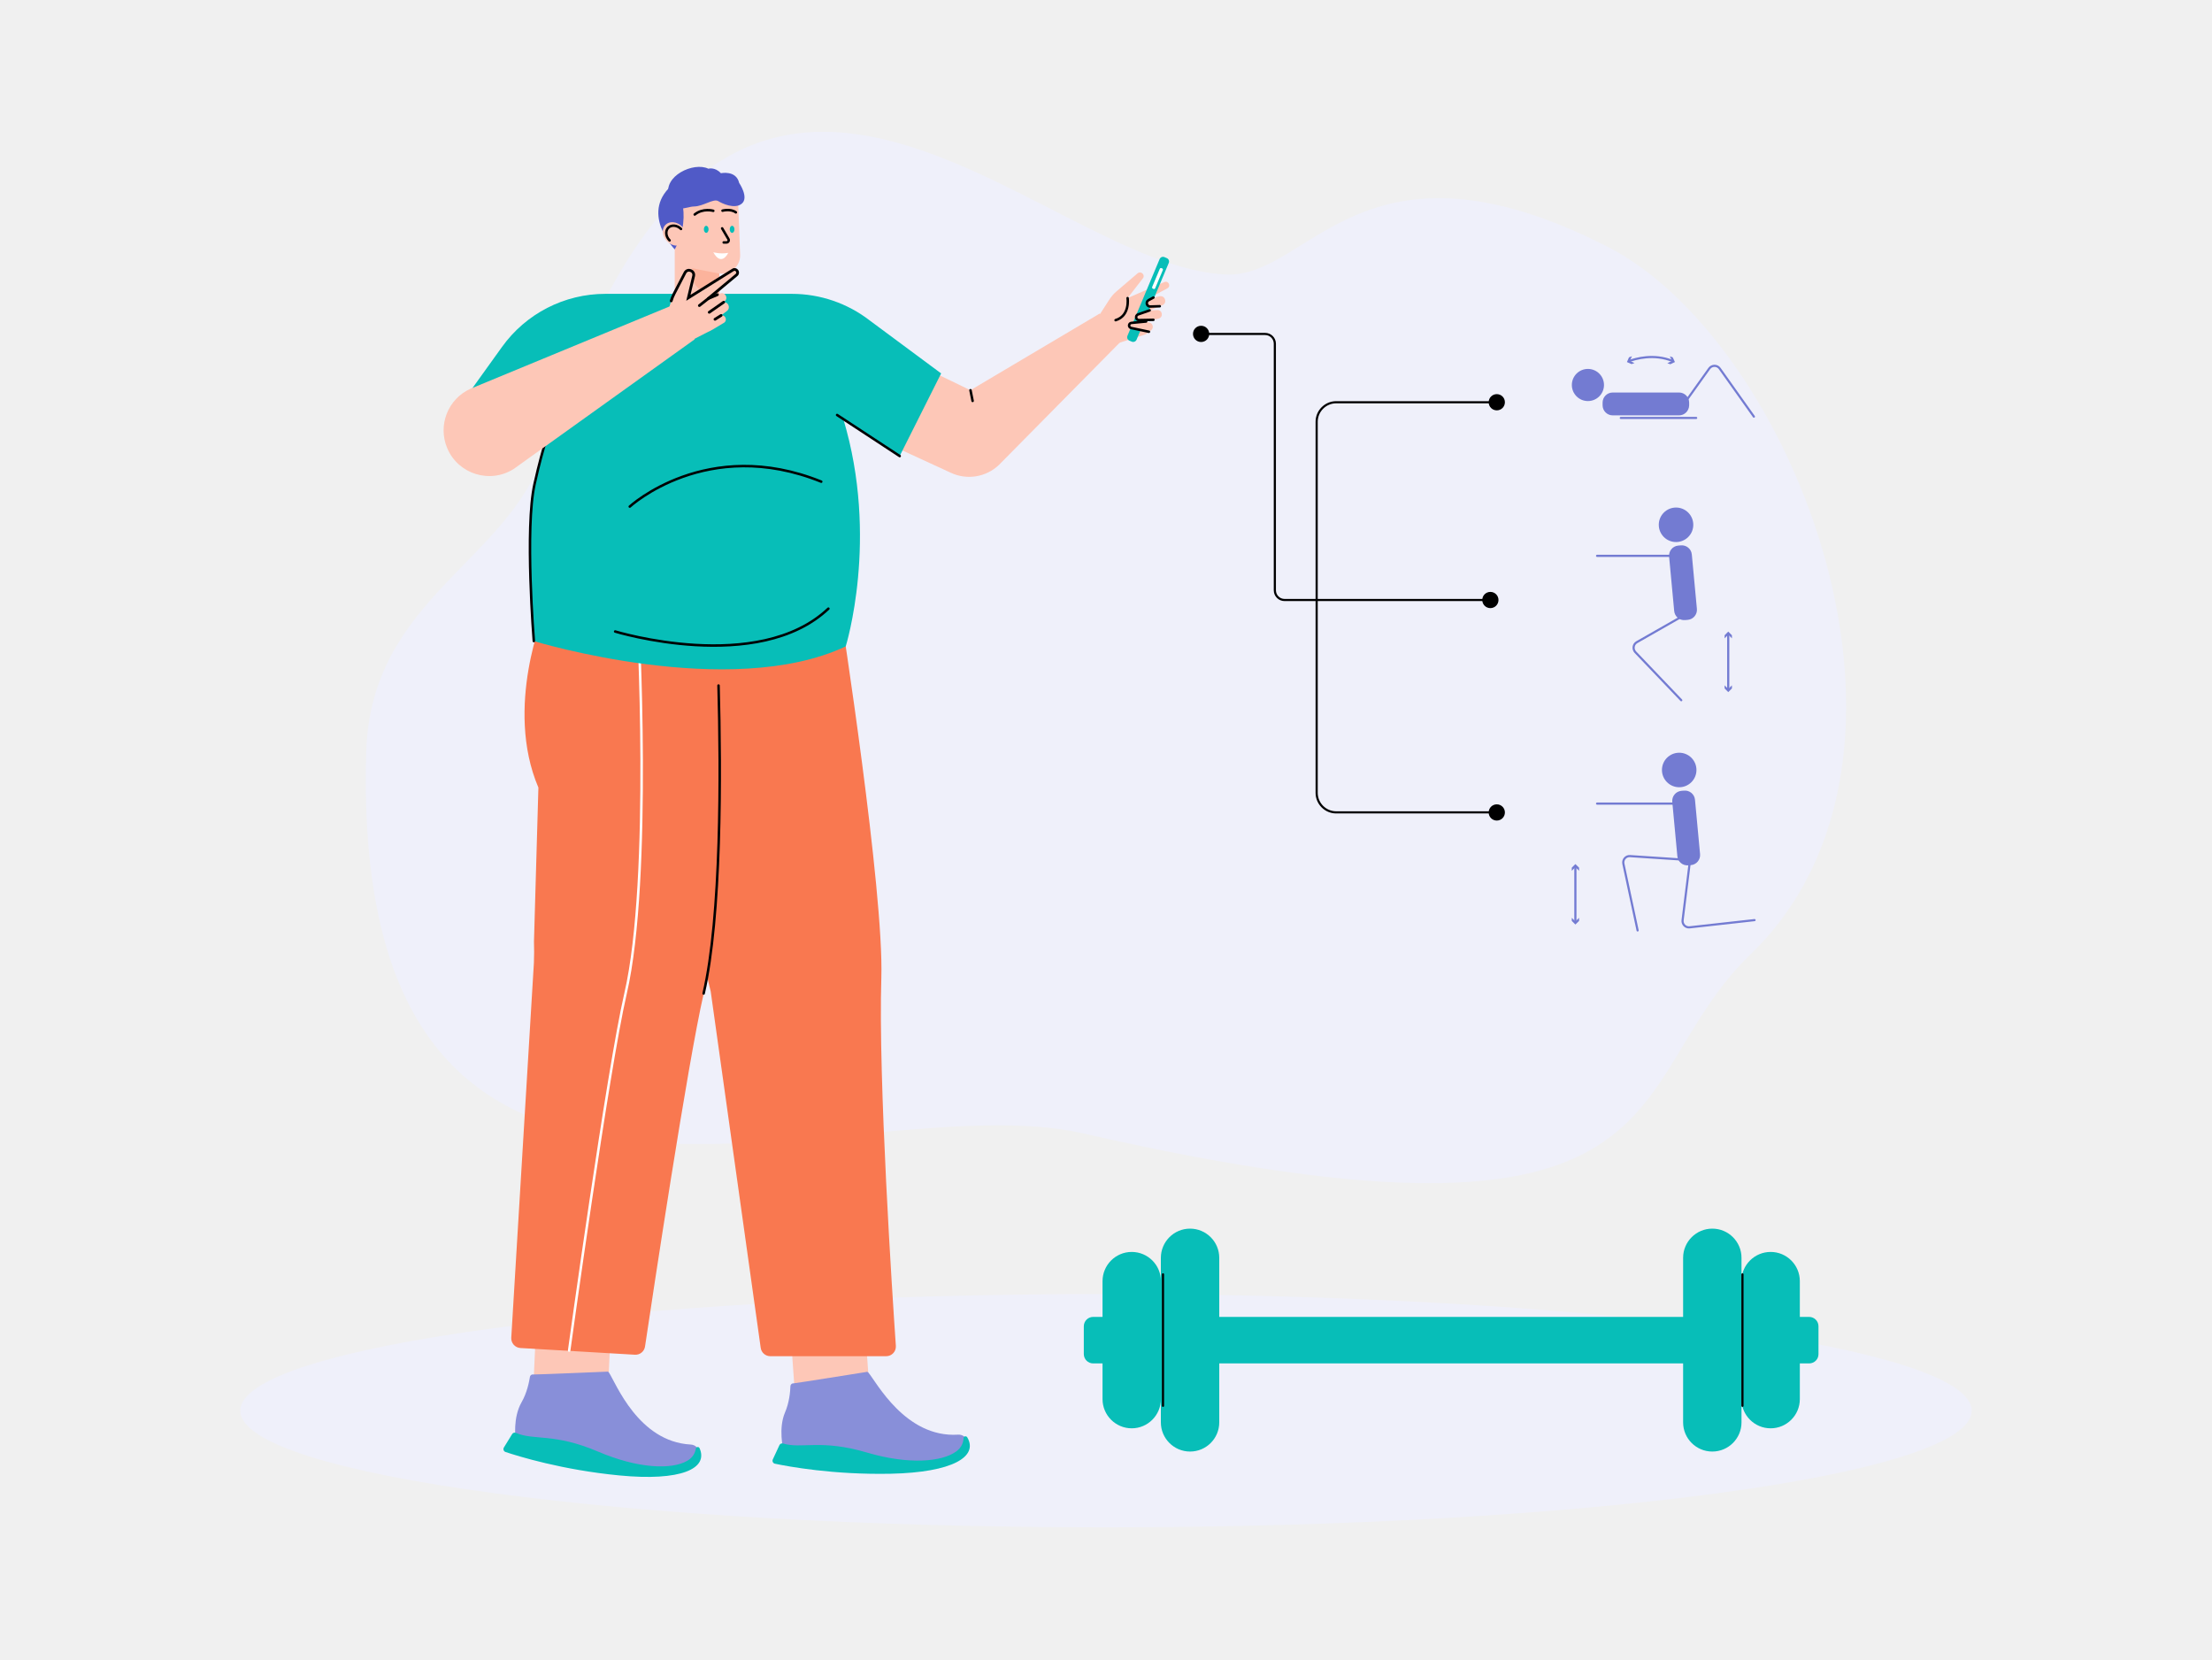
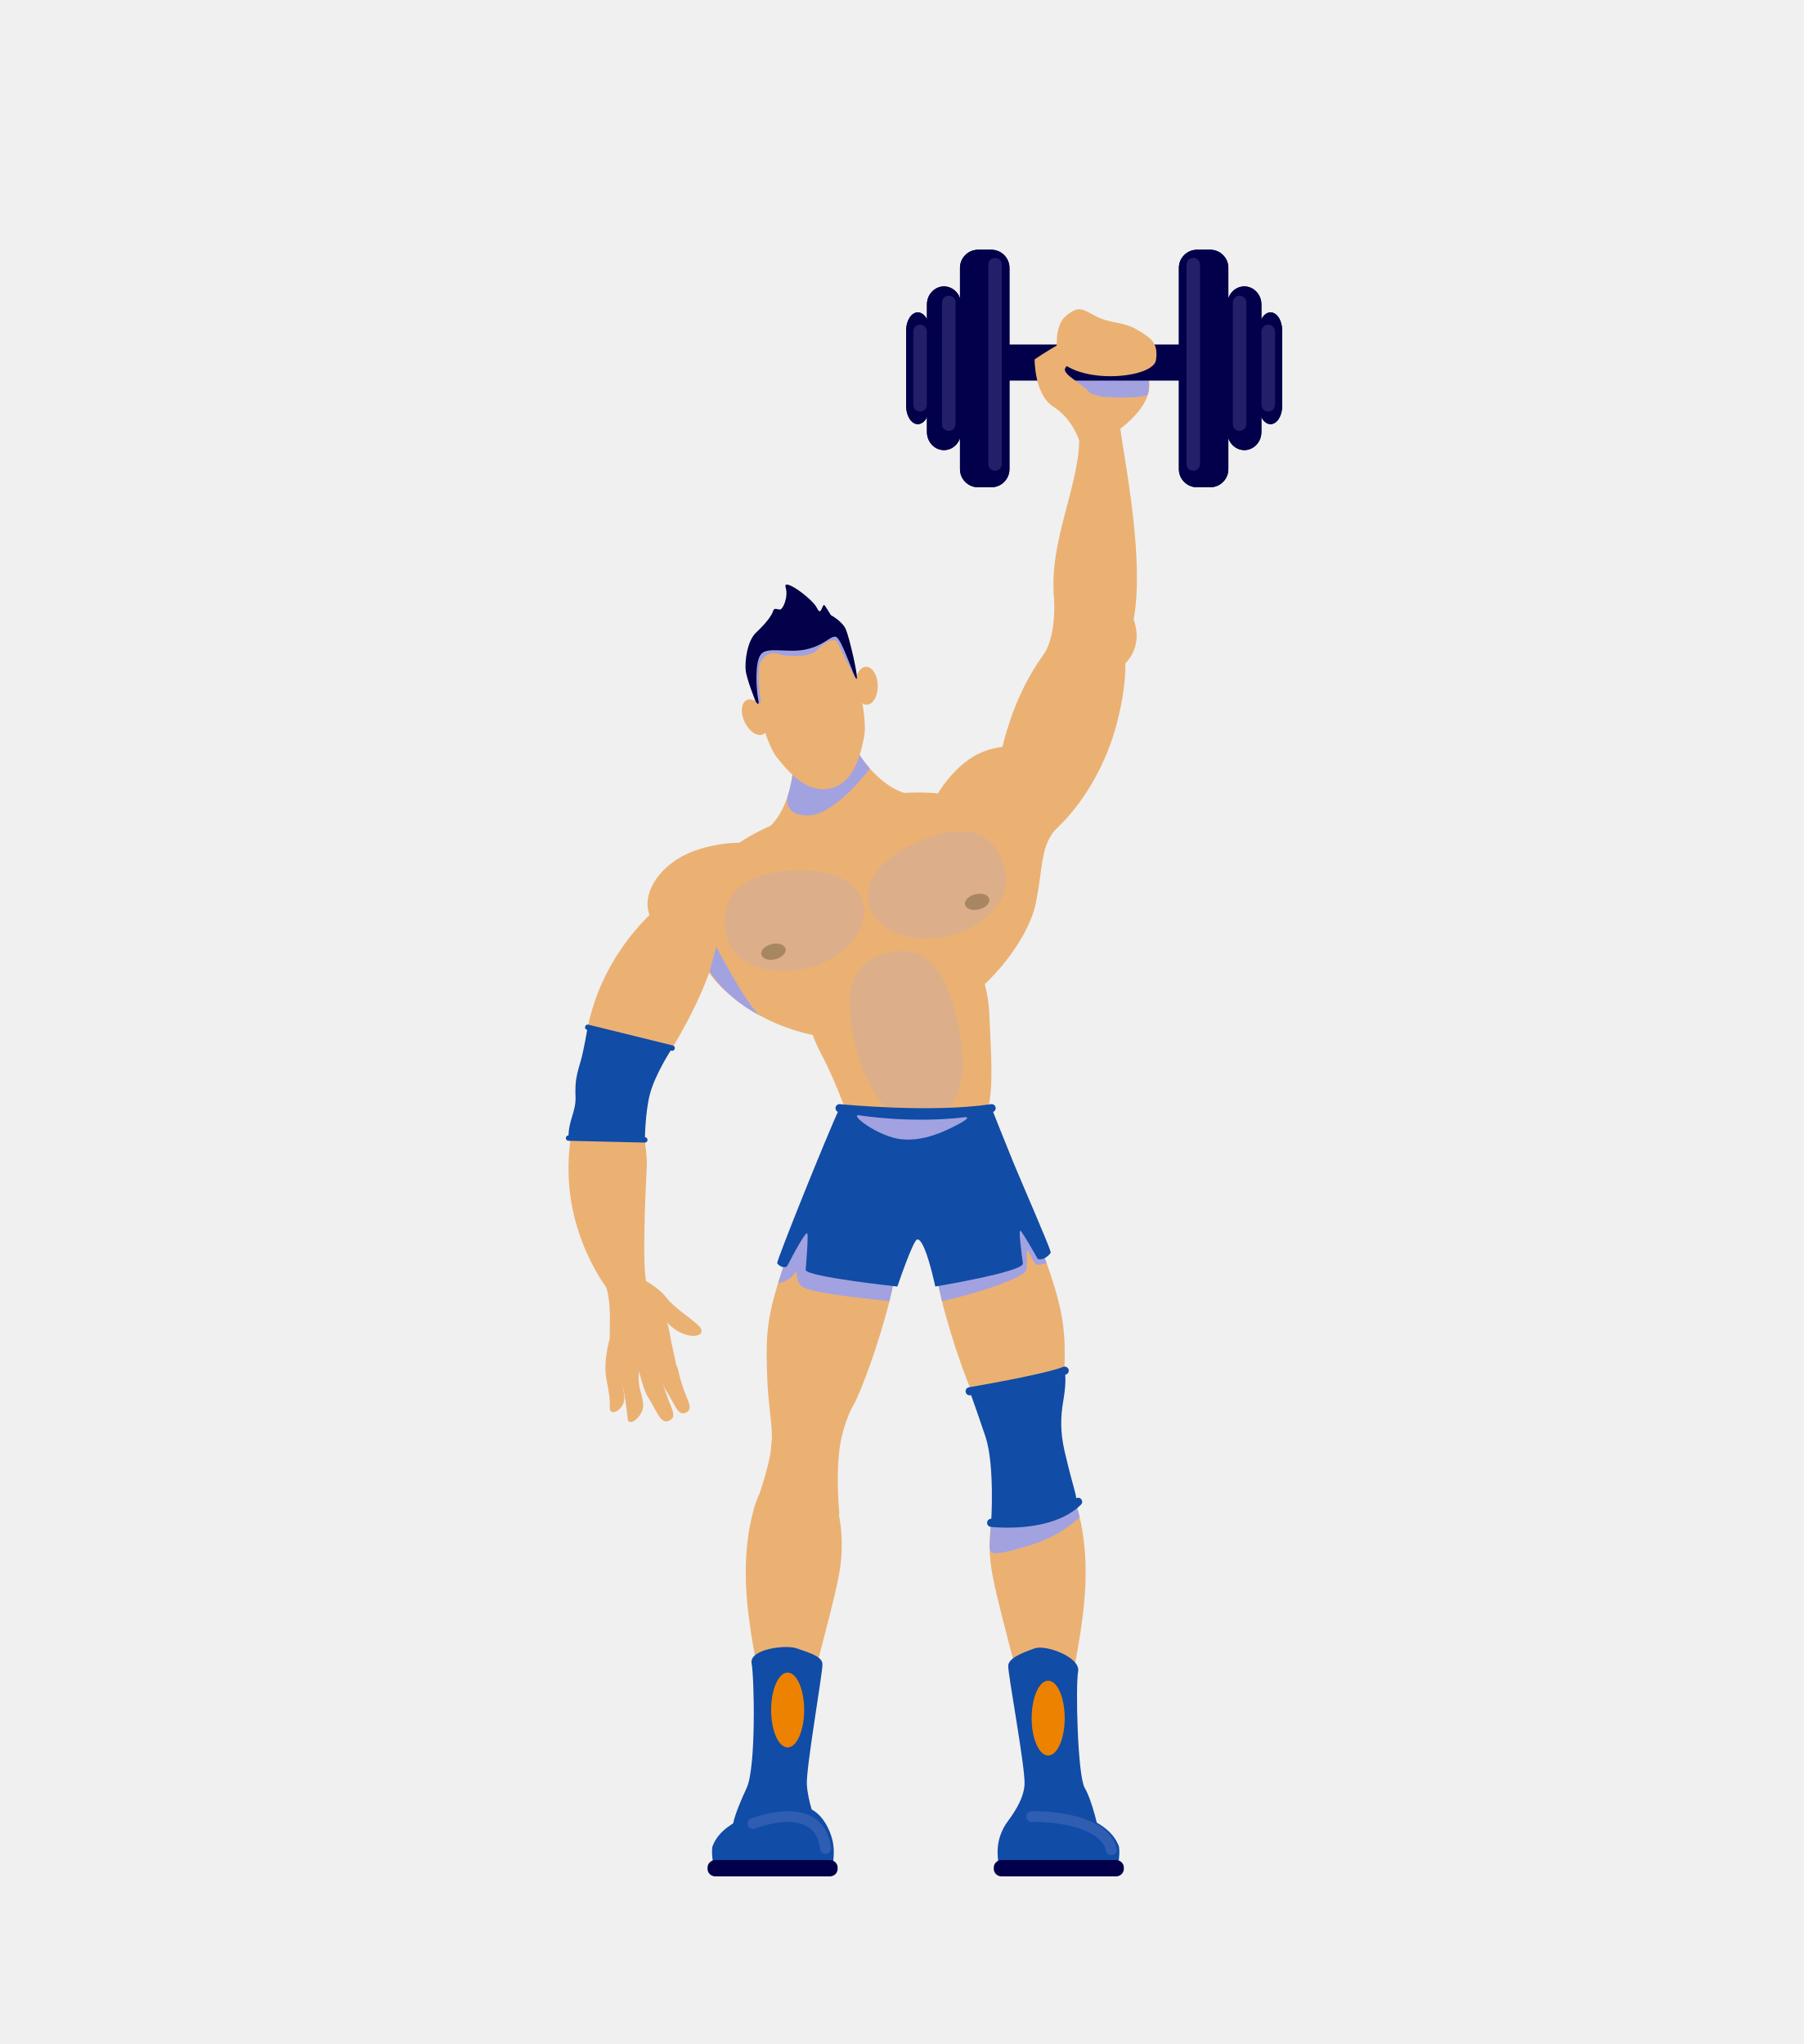
- <svg xmlns="http://www.w3.org/2000/svg" xml:space="preserve" id="boy-with-workout-plan" x="0" y="0" enable-background="new 0 0 300 225" version="1.1" viewBox="0 0 300 225">
-   <g id="XMLID_7594_">
-     <g id="XMLID_3432_">
-       <path id="XMLID_2964_" fill="#eff0fa" d="M166.47,37.23c11.2,0.32,18.4-20.66,51.53-3.78c25.26,12.87,47.29,69.06,19.39,96    c-18.27,17.64-6.76,43.38-90.55,24.24c-31.63-7.23-99.47,27.24-97.17-51.72c0.61-20.86,19.42-25.75,24.21-40.94    C99.07-18.85,140.49,36.49,166.47,37.23z" />
-       <ellipse id="XMLID_2944_" cx="150" cy="191.31" fill="#eff0fa" rx="117.41" ry="15.82" />
-     </g>
-     <g id="XMLID_2662_">
-       <g id="XMLID_3230_">
-         <polygon id="XMLID_3231_" fill="#fdc7b7" points="107.29 181.69 107.88 190.04 117.95 188.98 117.39 180.93" />
-         <g id="XMLID_7337_">
-           <g id="XMLID_7338_">
-             <g id="XMLID_7339_">
-               <path id="XMLID_7341_" fill="#888fd9" d="M129.92,194.56c-7.11,0.44-11.04-7.11-12.15-8.42c-0.08-0.1-0.22-0.13-0.34-0.07        c0,0-9.63,1.54-9.8,1.53c0,0-0.01,0-0.01,0c-0.22-0.02-0.41,0.16-0.42,0.38c-0.02,0.72-0.15,2.22-0.73,3.56        c-0.94,2.19-0.24,5-0.24,5c13.1,3.75,20.37,2.43,24.32,0.34C131.73,196.26,131.25,194.47,129.92,194.56z" />
-               <path id="XMLID_7340_" fill="#07beb8" d="M131.18,194.92c-0.14-0.23-0.49-0.15-0.5,0.12c-0.03,0.55-0.23,1.23-0.97,1.78        c-1.95,1.44-6.45,1.84-12.12,0.17c-6.27-1.86-8.86-0.46-11.38-1.23c-0.2-0.06-0.41,0.03-0.5,0.22l-0.9,1.94        c-0.11,0.24,0.03,0.53,0.29,0.58c1.76,0.37,7.9,1.52,15.71,1.36C129.24,199.68,132.72,197.52,131.18,194.92z" />
-             </g>
-           </g>
-         </g>
-       </g>
-       <g id="XMLID_2990_">
-         <polygon id="XMLID_3595_" fill="#fdc7b7" points="72.68 180.49 72.3 188.85 82.43 188.97 82.81 180.91" />
-         <g id="XMLID_3227_">
-           <g id="XMLID_3228_">
-             <g id="XMLID_3229_">
-               <path id="XMLID_3594_" fill="#888fd9" d="M93.67,195.9c-7.11-0.39-10.14-8.35-11.09-9.77c-0.07-0.11-0.21-0.15-0.33-0.11        c0,0-9.74,0.41-9.91,0.38c0,0-0.01,0-0.01,0c-0.22-0.04-0.43,0.11-0.46,0.33c-0.11,0.71-0.41,2.19-1.14,3.45        c-1.19,2.07-0.81,4.93-0.81,4.93c12.58,5.24,19.96,4.78,24.12,3.17C95.27,197.79,95,195.97,93.67,195.9z" />
-               <path id="XMLID_3593_" fill="#07beb8" d="M94.88,196.4c-0.11-0.25-0.47-0.2-0.51,0.06c-0.09,0.54-0.38,1.2-1.17,1.65        c-2.11,1.21-6.62,1.08-12.06-1.24c-6.01-2.57-8.75-1.49-11.16-2.55c-0.19-0.08-0.41-0.02-0.52,0.16l-1.12,1.82        c-0.14,0.23-0.03,0.53,0.22,0.61c1.7,0.57,7.67,2.43,15.44,3.18C92.39,200.9,96.1,199.16,94.88,196.4z" />
-             </g>
-           </g>
-         </g>
-       </g>
-       <g id="XMLID_3207_">
-         <path id="XMLID_3220_" fill="#fdc7b7" d="M150.46,40.62c0.27-0.42,0.59-0.79,0.97-1.11l2.85-2.44c0.46-0.39,1.09,0.21,0.72,0.68     l-2.08,2.68l4.99-2.18c0.55-0.24,0.95,0.56,0.41,0.85l-2.67,1.44l1.61-0.36c0.76-0.17,1.1,0.91,0.38,1.21l-1.74,0.71l1.06-0.05     c0.71-0.04,0.86,0.99,0.16,1.16l-1.7,0.4l0,0.01l0.49,0.13c0.46,0.13,0.59,0.71,0.23,1.02l-0.34,0.29     c-0.19,0.16-0.42,0.29-0.66,0.36l-3.73,1.19l-2.46-3.65L150.46,40.62z" />
-         <g id="XMLID_3216_">
-           <path id="XMLID_3218_" fill="#07beb8" d="M153.49,46.33l-0.31-0.13c-0.26-0.11-0.38-0.4-0.27-0.66l4.36-10.4      c0.11-0.26,0.4-0.38,0.66-0.27l0.31,0.13c0.26,0.11,0.38,0.4,0.27,0.66l-4.36,10.4C154.04,46.32,153.74,46.44,153.49,46.33z" />
-           <path id="XMLID_3217_" fill="#fff" d="M156.45,39.18l-0.1-0.04c-0.08-0.04-0.12-0.13-0.09-0.22l1.04-2.47      c0.04-0.08,0.13-0.12,0.22-0.09l0.1,0.04c0.08,0.04,0.12,0.13,0.09,0.22l-1.04,2.47C156.64,39.18,156.54,39.22,156.45,39.18z" />
-         </g>
-         <g id="XMLID_3209_">
-           <path id="XMLID_3215_" fill="#fdc7b7" d="M157.29,41.53L156,41.57c-0.48,0.01-0.65-0.63-0.23-0.86l0.66-0.36" />
-           <path id="XMLID_3214_" fill="#fdc7b7" d="M156.43,43.37l-1.94,0.04c-0.45,0.01-0.56-0.62-0.14-0.77l1.57-0.55" />
-           <path id="XMLID_3213_" fill="#fdc7b7" d="M155.82,44.99l-2.41-0.51c-0.39-0.08-0.36-0.65,0.04-0.69l1.99-0.19" />
-           <path id="XMLID_3212_" fill="none" stroke="#000" stroke-linecap="round" stroke-miterlimit="10" stroke-width=".338" d="M157.29,41.53L156,41.57c-0.48,0.01-0.65-0.63-0.23-0.86l0.66-0.36" />
-           <path id="XMLID_3211_" fill="none" stroke="#000" stroke-linecap="round" stroke-miterlimit="10" stroke-width=".338" d="M156.43,43.37l-1.94,0.04c-0.45,0.01-0.56-0.62-0.14-0.77l1.57-0.55" />
-           <path id="XMLID_3210_" fill="none" stroke="#000" stroke-linecap="round" stroke-miterlimit="10" stroke-width=".338" d="M155.82,44.99l-2.41-0.51c-0.39-0.08-0.36-0.65,0.04-0.69l1.99-0.19" />
-         </g>
-         <path id="XMLID_3208_" fill="none" stroke="#000" stroke-linecap="round" stroke-miterlimit="10" stroke-width=".338" d="M152.93,40.43c0,0,0.36,2.4-1.63,2.99" />
-       </g>
-       <path id="XMLID_3206_" fill="#f97850" d="M114.01,83.07c0,0,5.89,37.79,5.52,49.55c-0.43,13.75,1.5,43.15,1.97,49.9    c0.05,0.76-0.55,1.4-1.31,1.4h-15.72c-0.65,0-1.21-0.48-1.3-1.13l-6.78-48.33L84.03,83.07H114.01z" />
-       <path id="XMLID_3000_" fill="#f97850" d="M73.82,83.03c0,0-5.46,12.84-0.8,23.78l-0.6,20.86c0.03,0.97,0.03,1.93-0.01,2.9    l-3.07,50.85c-0.04,0.72,0.51,1.34,1.23,1.39l15.54,0.91c0.68,0.04,1.27-0.44,1.37-1.11c0.98-6.56,5.79-38.49,7.96-47.87    c3.63-15.69,1.64-51.7,1.64-51.7H73.82z" />
-       <path id="XMLID_2999_" fill="none" stroke="#fff" stroke-linecap="round" stroke-miterlimit="10" stroke-width=".338" d="M77.19,183.15c0,0,5.23-37.96,7.65-48.42c3.63-15.69,1.64-51.7,1.64-51.7" />
-       <path id="XMLID_2997_" fill="none" stroke="#000" stroke-linecap="round" stroke-miterlimit="10" stroke-width=".338" d="M95.43,134.73c2.42-10.45,2.34-29.93,2.02-41.76" />
-       <g id="XMLID_2993_">
-         <path id="XMLID_2995_" fill="#fdc7b7" d="M122.87,48.69l8.74,4.23l17.52-10.39l3.31,3.35l-16.98,17.19     c-1.74,1.64-4.3,2.06-6.47,1.06l-10.56-4.86L122.87,48.69z" />
-         <line id="XMLID_2994_" x1="131.62" x2="131.91" y1="52.92" y2="54.37" fill="none" stroke="#000" stroke-linecap="round" stroke-miterlimit="10" stroke-width=".338" />
-       </g>
-       <path id="XMLID_2992_" fill="#07beb8" d="M72.4,86.94c0,0,26.58,8.12,42.3,0.72c0,0,4.56-14.62-0.33-30.85l7.65,5.03l5.62-11.2    l-9.67-7.17c-3.02-2.34-6.74-3.62-10.57-3.62H82.1c-5.56,0-10.77,2.68-14.01,7.19l-6.25,8.7l6.82,7.07l6.06-5.01    c0,0-0.95,2.1-2.22,7.8C71.16,71.62,72.4,86.94,72.4,86.94z" />
-       <path id="XMLID_2996_" fill="none" stroke="#000" stroke-linecap="round" stroke-miterlimit="10" stroke-width=".338" d="M74.72,57.83c0,0-0.95,2.1-2.22,7.8c-1.34,5.99-0.1,21.31-0.1,21.31" />
-       <path id="XMLID_2934_" fill="#fdc7b7" d="M97.56,31.96h-6.05v9.2c0,1.44,1.16,2.6,2.6,2.6h0.85c1.44,0,2.6-1.16,2.6-2.6V31.96z" />
-       <path id="XMLID_2896_" fill="#fcb39c" d="M93.88,35.59h3.67v4.11h-1.2c-1.37,0-2.47-1.11-2.47-2.47V35.59z" />
-       <path id="XMLID_2895_" fill="#fdc7b7" d="M98.88,26.52c0.67,0,1.22,0.53,1.24,1.2l0.26,6.82c0.06,1.6-1.4,2.84-2.97,2.53l-5.69-1.12    v-9.44L98.88,26.52z" />
-       <g id="XMLID_2762_">
-         <path id="XMLID_2894_" fill="none" stroke="#000" stroke-linecap="round" stroke-miterlimit="10" stroke-width=".338" d="M96.74,28.59c0,0-1.39-0.41-2.52,0.5" />
-         <path id="XMLID_2893_" fill="none" stroke="#000" stroke-linecap="round" stroke-miterlimit="10" stroke-width=".338" d="M97.99,28.57c0,0,1.09-0.3,1.81,0.23" />
-         <ellipse id="XMLID_2892_" cx="99.29" cy="31.1" fill="#07beb8" rx=".32" ry=".48" />
-         <ellipse id="XMLID_2891_" cx="95.78" cy="31.1" fill="#07beb8" rx=".32" ry=".48" />
-         <path id="XMLID_2890_" fill="none" stroke="#000" stroke-linecap="round" stroke-miterlimit="10" stroke-width=".338" d="M97.94,30.97l0.85,1.45c0.12,0.21-0.03,0.46-0.27,0.46h-0.37" />
-         <path id="XMLID_2763_" fill="#fff" d="M96.74,34.21c0,0,0.93,0.28,2.03,0.08C98.76,34.29,97.87,36.25,96.74,34.21z" />
-       </g>
-       <path id="XMLID_2761_" fill="#505ac7" d="M91.51,33.82c0,0-5.01-5.16,0-9.01C91.51,24.81,94.22,28.83,91.51,33.82z" />
-       <g id="XMLID_2709_">
-         <ellipse id="XMLID_2760_" cx="91.48" cy="31.72" fill="#fdc7b7" rx="1.43" ry="1.74" transform="rotate(-45.001 91.483 31.72)" />
-         <path id="XMLID_2759_" fill="none" stroke="#000" stroke-linecap="round" stroke-miterlimit="10" stroke-width=".338" d="M90.81,32.6c-0.52-0.52-0.6-1.29-0.17-1.72s1.2-0.35,1.72,0.17" />
-       </g>
-       <path id="XMLID_2708_" fill="#505ac7" d="M94.14,28c-1.15,0.02-2.62,1.18-3.42-1.43c-0.83-2.69,3.35-4.66,5.35-3.69    c0,0,0.89-0.27,1.7,0.61c0,0,2.07-0.45,2.48,1.32c0,0,1.36,1.98,0.35,2.81c-0.96,0.79-2.68-0.03-3.2-0.35    C96.77,26.89,95.38,27.98,94.14,28z" />
-       <g id="XMLID_2664_">
-         <path id="XMLID_2707_" fill="#fdc7b7" d="M91.14,41.42L63.83,52.71c-3.07,1.37-4.49,4.95-3.18,8.06l0,0     c1.49,3.54,5.82,4.89,9.06,2.8l24.5-17.55L91.14,41.42z" />
-       </g>
-       <g id="XMLID_2657_">
-         <path id="XMLID_2663_" fill="#fdc7b7" d="M92.81,46.66l3.02-1.55c0.31-0.14,0.62-0.3,0.91-0.47l1.44-0.86     c0.49-0.29,0.25-1.05-0.32-1.01l-0.06,0l0.79-0.6c0.52-0.4,0.21-1.23-0.45-1.19h0l0.15-0.13c0.54-0.47,0-1.33-0.66-1.04     l-1.58,0.68l3.83-3.19c0.4-0.34-0.05-0.96-0.49-0.68l-6.04,3.78l0.71-2.96c0.17-0.72-0.83-1.1-1.17-0.44l-1.48,2.85     c-0.16,0.31-0.29,0.64-0.39,0.97l-0.85,2.89L92.81,46.66z" />
-         <path id="XMLID_3596_" fill="none" stroke="#000" stroke-linecap="round" stroke-miterlimit="10" stroke-width=".373" d="M96.06,40.48l3.83-3.19c0.4-0.34-0.05-0.96-0.49-0.68l-6.04,3.78l0.71-2.96     c0.17-0.72-0.83-1.1-1.17-0.44l-1.48,2.85c-0.16,0.31-0.29,0.64-0.39,0.97" />
-         <polyline id="XMLID_2661_" fill="none" stroke="#000" stroke-linecap="round" stroke-miterlimit="10" stroke-width=".373" points="94.85 41.44 96.06 40.49 97.3 39.96" />
-         <line id="XMLID_2659_" x1="98.15" x2="96.19" y1="40.98" y2="42.35" fill="none" stroke="#000" stroke-linecap="round" stroke-miterlimit="10" stroke-width=".373" />
-         <line id="XMLID_2658_" x1="97.8" x2="96.97" y1="42.78" y2="43.3" fill="none" stroke="#000" stroke-linecap="round" stroke-miterlimit="10" stroke-width=".373" />
-       </g>
-       <line id="XMLID_2991_" x1="122.02" x2="113.53" y1="61.85" y2="56.28" fill="none" stroke="#000" stroke-linecap="round" stroke-miterlimit="10" stroke-width=".338" />
-       <path id="XMLID_3225_" fill="none" stroke="#000" stroke-linecap="round" stroke-miterlimit="10" stroke-width=".338" d="M85.41,68.7c0,0,10.46-9.64,25.97-3.38" />
-       <path id="XMLID_3226_" fill="none" stroke="#000" stroke-linecap="round" stroke-miterlimit="10" stroke-width=".338" d="M83.43,85.64c0,0,19.38,5.92,28.92-3.1" />
-     </g>
-     <g id="XMLID_3144_">
-       <g id="XMLID_3636_">
-         <path id="XMLID_3655_" fill="#737bd2" d="M227.72,56.33h-9c-0.75,0-1.37-0.61-1.37-1.37V54.6c0-0.75,0.61-1.37,1.37-1.37h9     c0.75,0,1.37,0.61,1.37,1.37v0.36C229.08,55.72,228.47,56.33,227.72,56.33z" />
-         <line id="XMLID_3654_" x1="219.82" x2="230.04" y1="56.68" y2="56.68" fill="none" stroke="#737bd2" stroke-linecap="round" stroke-miterlimit="10" stroke-width=".292" />
-         <path id="XMLID_3653_" fill="none" stroke="#737bd2" stroke-linecap="round" stroke-miterlimit="10" stroke-width=".292" d="M237.87,56.5l-4.64-6.53c-0.34-0.48-1.06-0.48-1.41,0l-3.61,5.05" />
-         <path id="XMLID_3652_" fill="#737bd2" d="M227.06,82.86l-0.69-7.38c-0.07-0.75,0.48-1.42,1.23-1.49l0.36-0.03     c0.75-0.07,1.42,0.48,1.49,1.23l0.69,7.38c0.07,0.75-0.48,1.42-1.23,1.49l-0.36,0.03C227.79,84.17,227.13,83.61,227.06,82.86z" />
-         <circle id="XMLID_3651_" cx="215.36" cy="52.21" r="2.18" fill="#737bd2" />
-         <path id="XMLID_3650_" fill="none" stroke="#737bd2" stroke-linecap="round" stroke-miterlimit="10" stroke-width=".292" d="M228.69,83.27l-6.7,3.82c-0.49,0.28-0.58,0.94-0.2,1.35l6.23,6.52" />
-         <line id="XMLID_3649_" x1="216.6" x2="227.41" y1="75.38" y2="75.38" fill="none" stroke="#737bd2" stroke-linecap="round" stroke-miterlimit="10" stroke-width=".292" />
-         <line id="XMLID_3645_" x1="216.6" x2="227.41" y1="108.98" y2="108.98" fill="none" stroke="#737bd2" stroke-linecap="round" stroke-miterlimit="10" stroke-width=".292" />
-         <circle id="XMLID_3644_" cx="227.31" cy="71.17" r="2.34" fill="#737bd2" />
-         <path id="XMLID_3643_" fill="#737bd2" d="M227.49,116.12l-0.69-7.38c-0.07-0.75,0.48-1.42,1.23-1.49l0.36-0.03     c0.75-0.07,1.42,0.48,1.49,1.23l0.69,7.38c0.07,0.75-0.48,1.42-1.23,1.49l-0.36,0.03C228.22,117.42,227.56,116.87,227.49,116.12z     " />
-         <circle id="XMLID_3642_" cx="227.74" cy="104.42" r="2.34" fill="#737bd2" />
-         <path id="XMLID_3641_" fill="none" stroke="#737bd2" stroke-linecap="round" stroke-miterlimit="10" stroke-width=".292" d="M237.96,124.78l-8.81,0.98c-0.55,0.06-1.02-0.41-0.95-0.97l1.01-8.15l-8.14-0.54     c-0.57-0.04-1.02,0.48-0.9,1.04l1.93,9.04" />
-         <g id="XMLID_3640_">
-           <path fill="none" stroke="#737bd2" stroke-miterlimit="10" stroke-width=".292" d="M220.95,48.97c0.85-0.32,3.34-1.06,5.9-0.01" />
-           <polygon fill="#737bd2" points="221.68 49.23 221.04 48.95 221.33 48.31 220.93 48.46 220.65 49.1 221.29 49.38" />
-           <polygon fill="#737bd2" points="226.13 49.25 226.77 48.95 226.47 48.32 226.86 48.46 227.16 49.1 226.53 49.4" />
-         </g>
-         <g id="XMLID_3639_">
-           <line x1="234.39" x2="234.39" y1="93.52" y2="85.99" fill="none" stroke="#737bd2" stroke-miterlimit="10" stroke-width=".292" />
-           <polygon fill="#737bd2" points="234.89 92.94 234.39 93.44 233.9 92.94 233.9 93.36 234.39 93.86 234.89 93.36" />
-           <polygon fill="#737bd2" points="234.89 86.57 234.39 86.07 233.9 86.57 233.9 86.15 234.39 85.65 234.89 86.15" />
-         </g>
-         <g id="XMLID_3637_">
-           <line x1="213.66" x2="213.66" y1="125.05" y2="117.51" fill="none" stroke="#737bd2" stroke-miterlimit="10" stroke-width=".292" />
-           <polygon fill="#737bd2" points="214.16 124.47 213.66 124.96 213.17 124.47 213.17 124.89 213.66 125.38 214.16 124.89" />
-           <polygon fill="#737bd2" points="214.16 118.09 213.66 117.6 213.17 118.09 213.17 117.67 213.66 117.18 214.16 117.67" />
-         </g>
-       </g>
-       <g id="XMLID_775_">
-         <path fill="none" stroke="#000" stroke-linecap="round" stroke-miterlimit="10" stroke-width=".292" d="M203.05,110.17h-21.83c-1.46,0-2.65-1.19-2.65-2.65V82.36V57.2c0-1.46,1.19-2.65,2.65-2.65h21.83" />
-         <path d="M203 109.08c.61 0 1.1.49 1.1 1.1s-.49 1.1-1.1 1.1c-.61 0-1.1-.49-1.1-1.1S202.39 109.08 203 109.08zM203 55.65c.61 0 1.1-.49 1.1-1.1s-.49-1.1-1.1-1.1c-.61 0-1.1.49-1.1 1.1S202.39 55.65 203 55.65z" fill="#000000" />
-       </g>
-       <g id="XMLID_774_">
-         <path fill="none" stroke="#000" stroke-linecap="round" stroke-miterlimit="10" stroke-width=".292" d="M202.19,81.37h-27.97c-0.73,0-1.32-0.59-1.32-1.32V46.61c0-0.73-0.59-1.32-1.32-1.32h-8.72" />
-         <path d="M202.13 80.27c.61 0 1.1.49 1.1 1.1s-.49 1.1-1.1 1.1-1.1-.49-1.1-1.1S201.52 80.27 202.13 80.27zM162.9 44.18c-.61 0-1.1.49-1.1 1.1s.49 1.1 1.1 1.1c.61 0 1.1-.49 1.1-1.1S163.51 44.18 162.9 44.18z" fill="#000000" />
-       </g>
-     </g>
-     <g id="XMLID_3001_">
-       <path id="XMLID_3117_" fill="#07beb8" d="M245.36,184.9h-97.1c-0.7,0-1.27-0.57-1.27-1.27v-3.77c0-0.7,0.57-1.27,1.27-1.27h97.1    c0.7,0,1.27,0.57,1.27,1.27v3.77C246.64,184.33,246.07,184.9,245.36,184.9z" />
-       <g id="XMLID_3002_">
-         <g id="XMLID_3113_">
-           <path id="XMLID_3116_" fill="#07beb8" d="M161.4,196.85L161.4,196.85c-2.18,0-3.96-1.77-3.96-3.96v-22.31      c0-2.18,1.77-3.96,3.96-3.96h0c2.18,0,3.96,1.77,3.96,3.96v22.31C165.36,195.08,163.59,196.85,161.4,196.85z" />
-           <path id="XMLID_3115_" fill="#07beb8" d="M153.49,193.7L153.49,193.7c-2.18,0-3.96-1.77-3.96-3.96v-16c0-2.18,1.77-3.96,3.96-3.96      h0c2.18,0,3.96,1.77,3.96,3.96v16C157.44,191.92,155.67,193.7,153.49,193.7z" />
-           <line id="XMLID_3114_" x1="157.73" x2="157.73" y1="172.82" y2="190.65" fill="none" stroke="#000" stroke-linecap="round" stroke-miterlimit="10" stroke-width=".292" />
-         </g>
-         <g id="XMLID_3003_">
-           <path id="XMLID_3112_" fill="#07beb8" d="M232.23,196.85L232.23,196.85c2.18,0,3.96-1.77,3.96-3.96v-22.31      c0-2.18-1.77-3.96-3.96-3.96l0,0c-2.18,0-3.96,1.77-3.96,3.96v22.31C228.27,195.08,230.04,196.85,232.23,196.85z" />
-           <path id="XMLID_3005_" fill="#07beb8" d="M240.14,193.7L240.14,193.7c2.18,0,3.96-1.77,3.96-3.96v-16c0-2.18-1.77-3.96-3.96-3.96      l0,0c-2.18,0-3.96,1.77-3.96,3.96v16C236.18,191.92,237.95,193.7,240.14,193.7z" />
-           <line id="XMLID_3004_" x1="236.32" x2="236.32" y1="172.82" y2="190.65" fill="none" stroke="#000" stroke-linecap="round" stroke-miterlimit="10" stroke-width=".292" />
-         </g>
-       </g>
-     </g>
+ <svg xmlns="http://www.w3.org/2000/svg" xml:space="preserve" viewBox="0 0 3000 3400" enable-background="new 0 0 3000 3400" id="athlete-with-sport-equipment">
+   <path d="M1840.346 728.345s84.039-46.642 69.561-100.946c-14.479-54.304-150.956-67.804-150.217-18.304.738 49.5 57.737 134.32 80.656 119.25z" fill="#ebb173" />
+   <path d="M1788.118 633.095s11.222 22.073 39.578 26.036c28.357 3.964 80.08 2.6 81.545-3.617 1.465-6.218 1.569-14.465.665-28.115-.903-13.65-121.788 5.696-121.788 5.696z" fill="#a2a2e0" />
+   <path d="M1652.62 573.095h320.595v60H1652.62z" fill="#02004a" />
+   <path d="M1659.111 1284.095s17.549-156.091 123.068-245.813c56.108-47.709 117.633 0 75.435 164.103-35.618 138.513-145.992 241.501-204.554 213.448-58.562-28.052 6.051-131.738 6.051-131.738z" fill="#ebb173" />
+   <path d="M1716.127 1372.227s61.281 137.538-86.918 272.486c-50.087 45.61 55.097-300.133 86.918-272.486z" fill="#ebb173" />
+   <ellipse cx="1659.437" cy="2134.288" rx="70.321" ry="215.344" transform="rotate(-8.428 1659.53 2133.878)" fill="#ebb173" />
+   <path d="M1703.282 2443.909s64.992-17.978 88.246 64.209c40.34 142.573-19.916 284.787-16.183 360.31 3.733 75.523-55.966 62.081-65.298.207s-57.372-215.581-62.863-271.052c-7.915-79.951 19.701-153.674 56.098-153.674z" fill="#ebb173" />
+   <path d="M1826.605 3043.379s-9.64-46.968-22.654-69.419c-11.989-20.682-15.361-170.608-10.97-193.724 4.39-23.115-53.129-45.133-72.446-38.284-19.318 6.849-42.923 15.785-43.801 28.626-.878 12.842 28.873 170.849 27.117 198.245-1.756 27.396-23.382 53.944-27.055 59.937-3.673 5.994 157.278 46.074 149.809 14.619z" fill="#114ca6" />
+   <path d="M1860.898 3072.654s-3.213-17.355-26.213-34.095c-28.653-20.854-80.551-31.484-123.492-28.724-36.725 2.361-50.591 45.628-51.304 60.194-.712 14.565 203.008 15.866 201.009 2.625z" fill="#114ca6" />
+   <path d="M1859.707 3099.155s5.9-30.259-3.104-32.714c-9.003-2.455-87.699 11.351-156.305-3.486-34.992-7.567-44.824-9.986-40.169 34.477 0-.001 199.026 5.83 199.578 1.723z" fill="#114ca6" />
+   <path d="M1652.677 3108.598c0 6.925 5.811 12.591 12.914 12.591h190.53c7.103 0 12.914-5.666 12.914-12.591v-1.968c0-6.925-5.811-12.591-12.914-12.591h-190.53c-7.103 0-12.914 5.666-12.914 12.591v1.968z" fill="#02004a" />
+   <path d="M1735.852 2372.712s48.318-60.415 31.09-175.792c-13.915-93.191-97.27-268.821-119.759-299.641-22.489-30.82-140.19 53.904-140.19 53.904s37.401 107.184 52.724 183.105c13.797 68.359 46.679 163.676 64.977 199.61 21.128 41.489 78.351 78.212 111.158 38.814z" fill="#ebb173" />
+   <ellipse cx="1706.873" cy="2401.752" rx="55.505" ry="114.837" transform="rotate(-7.32 1707.41 2402.427)" fill="#ebb173" />
+   <path d="M1782.92 2485.453s-20.938-60.201-20.938-90.333c0-42.931 8.673-61.166 8.56-142.127-.072-51.802-147.647 77.274-147.647 77.274s13.583 20.601 22.927 59.276c9.344 38.675 6.925 97.843 4.073 126.332-2.852 28.489 133.025-30.422 133.025-30.422z" fill="#ebb173" />
+   <path d="M1649.895 2517.379s-4.578 45.279-4.017 58.191 16.582 10.119 68.332-5.631 81.318-46.283 81.318-46.283-9.318-39.779-15.506-42.592-128.579 20.626-130.127 36.315z" fill="#a2a2e0" />
+   <path d="M1645.412 1688.264c5.559 135.664 18.885 214.755-101.096 235.169-137.289 23.359-109.289-38.234-179.138-171.338-65.333-124.5-11.928-238.531 73.557-259.452 85.486-20.92 201.055 58.412 206.677 195.621zM1336.054 1300.169s11.97 30.627 13.858 74.908c0 0 30.434 26.854 62.626 18.23 32.192-8.624 40.217-39.821 40.217-39.821s-22.474-30.889-30.866-74.324c-8.392-43.433-85.835 21.007-85.835 21.007z" fill="#ebb173" />
+   <path d="M1723.135 1475.703c12.84 52.468-79.818 206.161-231.434 243.266s-278.79-45.205-317.618-108.898c-52.112-85.485 79.818-206.161 231.434-243.266 151.617-37.105 293.819 11.65 317.618 108.898z" fill="#ebb173" />
+   <path d="M1657.971 1372.02c12.841 52.456-84.301 121.301-216.966 153.767-132.665 32.466-250.617 16.261-263.455-36.196-15.469-63.211 84.301-121.301 216.966-153.767 132.665-32.467 249.83-19.461 263.455 36.196z" fill="#ebb173" />
+   <path d="M1297.278 1426.609c16.047 34.674-46.414 96.065-96.344 119.173-49.93 23.108-103.414 13.732-119.462-20.942-16.047-34.674 11.42-81.515 61.349-104.623s138.41-28.282 154.457 6.392z" fill="#ebb173" />
+   <g opacity=".2">
+     <path d="M1591.221 1694.481c19.996 81.708 11.758 153.928-47.072 168.325s-101.471-42.51-121.467-124.218c-19.996-81.708-12.319-137.426 53.494-153.532 64.208-15.713 95.049 27.718 115.045 109.425z" fill="#a2a2e0" />
  </g>
+   <path d="M1549.415 1375.483c16.876 28.362 89.898 9.739 130.739-14.562 40.841-24.301 76.901-68.438 60.025-96.8-16.876-28.362-80.298-30.208-121.138-5.908s-86.502 88.908-69.626 117.27z" fill="#ebb173" />
+   <g opacity=".2">
+     <path d="M1435.255 1502.292c10.904 44.556-31.076 93.113-93.765 108.454-62.689 15.342-122.348-8.341-133.252-52.897-10.904-44.556.827-97.806 93.765-108.454 64.12-7.346 122.348 8.341 133.252 52.897z" fill="#a2a2e0" />
+   </g>
+   <g opacity=".2">
+     <path d="M1672.059 1448.021c10.904 44.556-31.076 93.113-93.765 108.454-62.689 15.342-122.348-8.341-133.252-52.897-10.904-44.556 33.43-85.542 93.765-108.454 91.117-34.602 122.348 8.341 133.252 52.897z" fill="#a2a2e0" />
+   </g>
+   <ellipse cx="1386.297" cy="2134.288" rx="215.344" ry="70.321" transform="rotate(-81.564 1386.333 2134.26)" fill="#ebb173" />
+   <path d="M1342.452 2443.909s-64.991-17.978-88.246 64.209c-40.34 142.573 19.916 284.787 16.183 360.31-3.733 75.523 55.966 62.081 65.298.207s57.372-215.581 62.863-271.052c7.915-79.951-19.702-153.674-56.098-153.674z" fill="#ebb173" />
+   <path d="M1219.381 3033.18s.981-12.967 22.402-59.22c15.918-34.371 12.582-184.129 8.192-207.244-4.39-23.115 55.907-31.612 75.225-24.763 19.318 6.849 41.721 12.887 42.599 25.729.878 12.842-27.672 173.746-25.916 201.142 1.756 27.396 13.551 59.418 17.224 65.411 3.673 5.993-147.194 30.4-139.726-1.055z" fill="#114ca6" />
+   <path d="M1184.835 3072.654s3.213-17.355 26.213-34.095c28.653-20.854 79.042-36.057 121.983-33.297 36.725 2.361 52.099 50.201 52.813 64.767.713 14.565-203.007 15.866-201.009 2.625z" fill="#114ca6" />
+   <path d="M1186.027 3099.155s-5.899-30.259 3.104-32.714 87.699 11.351 156.305-3.486c34.992-7.567 44.824-9.986 40.169 34.477 0-.001-199.026 5.83-199.578 1.723z" fill="#114ca6" />
+   <path d="M1393.057 3108.598c0 6.925-5.811 12.591-12.914 12.591h-190.53c-7.103 0-12.914-5.666-12.914-12.591v-1.968c0-6.925 5.811-12.591 12.914-12.591h190.53c7.103 0 12.914 5.666 12.914 12.591v1.968z" fill="#02004a" />
+   <path d="M1309.881 2372.711s-48.318-60.415-31.09-175.792c13.915-93.19 97.27-268.821 119.759-299.641 22.489-30.82 140.19 53.904 140.19 53.904s-37.401 107.184-52.725 183.105c-13.797 68.359-46.679 163.676-64.977 199.61-21.126 41.489-78.349 78.213-111.157 38.814z" fill="#ebb173" />
+   <ellipse cx="1338.861" cy="2401.752" rx="114.837" ry="55.505" transform="rotate(-82.68 1338.866 2401.852)" fill="#ebb173" />
+   <path d="M1262.814 2485.453s20.938-60.201 20.938-90.333c0-42.931-8.673-61.166-8.56-142.127.072-51.802 147.647 77.274 147.647 77.274s-13.583 20.601-22.927 59.276c-9.344 38.675-6.925 97.843-4.073 126.332 2.852 28.489-133.025-30.422-133.025-30.422z" fill="#ebb173" />
+   <path d="M1538.446 1856.887c-74.773 0-141.86-6.715-142.868-6.816a6.749 6.749 0 0 1-6.029-7.4c.376-3.713 3.689-6.403 7.4-6.029 1.499.154 151.06 15.117 251.143.04 3.689-.576 7.121 1.986 7.679 5.669a6.752 6.752 0 0 1-5.671 7.682c-34.152 5.14-73.889 6.854-111.654 6.854zM1612.623 2314.251s116.504-17.867 158.032-34.285c0 0 3.735 14.969-2.06 48.289-5.029 28.916-5.513 53.271 1.944 85.954 18.151 79.551 26.367 80.956 12.381 92.231-52.609 42.415-134.573 26.629-134.573 26.629s6.286-96.648-9.523-143.525c-18.546-54.991-26.201-75.293-26.201-75.293z" fill="#114ca6" />
+   <path d="M1612.613 2321.002a6.75 6.75 0 0 1-1.112-13.407c1.228-.207 123.102-20.799 156.7-33.917 3.478-1.345 7.389.365 8.743 3.832a6.751 6.751 0 0 1-3.834 8.745c-34.886 13.619-154.301 33.803-159.368 34.655-.38.062-.756.092-1.129.092zM1675.391 2541.125c-15.695 0-26.508-1.195-27.824-1.349a6.753 6.753 0 0 1-5.924-7.484 6.757 6.757 0 0 1 7.482-5.928c.945.105 95.267 10.459 139.1-33.042a6.742 6.742 0 0 1 9.547.035 6.75 6.75 0 0 1-.037 9.545c-33.014 32.76-88.814 38.223-122.344 38.223z" fill="#114ca6" />
+   <path d="M1319.238 1276.559s-3.215 76.048-50.111 107.357c-46.896 31.309 68.842 26.058 96.414 20.904 27.573-5.154 36.639-37.079 36.639-37.079l-33.365-103.315-49.577 12.133z" fill="#ebb173" />
+   <path d="M1425.957 1250.442s37.971 65.968 94.025 72.083-49.028 54.904-75.865 63.066c-26.837 8.162-49.622-15.969-49.622-15.969l-18.116-107.047 49.578-12.133z" fill="#ebb173" />
+   <path d="m1306.96 2094.064-12.938 40.223s16.669-1.973 26.053-14.348-.741 7.57 13.884 20.097c14.625 12.528 145.277 24.096 145.277 24.096l13.348-57.693s-121.5-85.5-137.25-74.25-48.374 45-48.374 61.875zM1311.908 1317.993s7.306-28.08 7.329-41.434c.023-13.353 103.44-32.485 103.44-32.485s6.706 13.911 23.932 34.287c0 0-58.426 79.373-104.529 78.093-46.102-1.28-30.172-38.461-30.172-38.461z" fill="#a2a2e0" />
+   <ellipse cx="1255.459" cy="1193.06" rx="18.833" ry="31.539" transform="rotate(-25.338 1255.313 1193.08)" fill="#ebb173" />
+   <ellipse cx="1441.002" cy="1140.6" rx="18.833" ry="31.539" transform="rotate(-1.146 1443.834 1143.738)" fill="#ebb173" />
+   <path d="M1419.282 1098.349c-9.858-40.283-55.787-63.656-102.582-52.204-46.796 11.452-76.74 53.393-66.881 93.676 0 0 21.276 92.974 41.641 119.31s51.707 60.858 87.93 52.557c.763-.175 1.401-.535 2.063-.862.737-.016 1.469.009 2.227-.188 35.964-9.365 47.82-54.459 53.722-87.223 5.637-31.294-16.046-116.829-18.006-124.45-.049-.205-.063-.41-.114-.616z" fill="#ebb173" />
+   <ellipse cx="1286.363" cy="1583.005" rx="20.65" ry="12.937" transform="rotate(-13.751 1286.424 1583.077)" fill="#a88662" />
+   <ellipse cx="1625.117" cy="1500.104" rx="20.65" ry="12.937" transform="rotate(-13.751 1625.204 1500.179)" fill="#a88662" />
+   <path d="m1558.96 2129.502 7.533 34.631s26.578-5.132 62.967-16.443c43.114-13.402 75.701-26.625 77.413-35.625 1.712-9-.538-34.313 2.274-32.063s10.125 22.5 14.625 23.625 16.871-2.612 16.871-2.612-8.996-25.513-15.746-36.763-15.138-32.415-23.6-33.083c-8.462-.667-19.712-2.917-20.837 4.958s-6.022 26.438-6.105 28.688c-.083 2.249-115.395 64.687-115.395 64.687z" fill="#a2a2e0" />
+   <path d="M1685.538 1934.219c-13.52-32.837-36.441-90.861-36.441-90.861-67.347 13.441-252.833 0-252.833 0-19.877 41.966-104.761 253.111-103.795 257.939.168.843 8.884 10.464 16.587 4.865 8.313-16.111 32.289-61.655 33.771-53.878 1.321 6.938-1.457 42.171-3.01 60.244 3.01 11.465 152.568 27.507 152.568 27.507s26.122-77.343 32.987-78.335c13.37-1.933 30.03 78.335 30.03 78.335s144.142-24.01 145.803-38.01c-2.781-19.896-7.646-57.668-4.076-54.811 3.552 2.841 20.14 31.762 28.678 46.882 10.047 3.821 22.227-8.904 21.606-11.39-2.899-11.588-48.353-115.651-61.875-148.487z" fill="#114ca6" />
+   <path d="M1429.21 1855.189s84.75 14.25 177 3c0 0 9.75 0-11.25 11.25s-58.5 30-96.75 25.5-87.548-42.264-69-39.75z" fill="#a2a2e0" />
+   <g opacity=".2">
+     <path d="M1372.948 3083.691a9 9 0 0 1-8.914-7.835c-2.389-18.321-9.545-30.713-21.874-37.876-31.559-18.347-85.988 3.564-86.535 3.788-4.601 1.876-9.857-.316-11.738-4.913-1.885-4.597.307-9.853 4.902-11.738 2.56-1.055 63.121-25.497 102.371-2.725 17.266 10.015 27.604 27.22 30.724 51.135.642 4.931-2.832 9.448-7.761 10.09a9 9 0 0 1-1.175.074z" fill="#a2a2e0" />
+   </g>
+   <g opacity=".2">
+     <path d="M1848.454 3085.941a9 9 0 0 1-8.739-6.869c-10.279-42.192-92.843-49.162-123.757-48.371-.086.004-.169.004-.253.004a8.998 8.998 0 0 1-8.991-8.754c-.138-4.966 3.779-9.105 8.747-9.242 5.155-.127 125.949-2.72 141.743 62.099a9.003 9.003 0 0 1-8.75 11.133z" fill="#a2a2e0" />
+   </g>
+   <path d="M1678.78 780.439c0 16.535-13.528 30.063-30.063 30.063h-22.137c-16.535 0-30.063-13.528-30.063-30.063V445.474c0-16.535 13.528-30.063 30.063-30.063h22.137c16.535 0 30.063 13.528 30.063 30.063v334.965z" fill="#02004a" />
+   <path d="M1598.254 718.661c0 16.535-12.758 30.063-28.352 30.063s-28.352-13.528-28.352-30.063v-212.21c0-16.535 12.758-30.063 28.352-30.063s28.352 13.528 28.352 30.063v212.21z" fill="#02004a" />
+   <path d="M1545.708 675.456c0 16.535-8.71 30.063-19.356 30.063s-19.356-13.528-19.356-30.063v-125.8c0-16.535 8.71-30.063 19.356-30.063s19.356 13.528 19.356 30.063v125.8zM1678.78 780.439c0 16.535-13.528 30.063-30.063 30.063h-22.137c-16.535 0-30.063-13.528-30.063-30.063V445.474c0-16.535 13.528-30.063 30.063-30.063h22.137c16.535 0 30.063 13.528 30.063 30.063v334.965z" fill="#02004a" />
+   <path d="M1598.254 718.661c0 16.535-12.758 30.063-28.352 30.063s-28.352-13.528-28.352-30.063v-212.21c0-16.535 12.758-30.063 28.352-30.063s28.352 13.528 28.352 30.063v212.21z" fill="#02004a" />
+   <path d="M1545.708 675.456c0 16.535-8.71 30.063-19.356 30.063s-19.356-13.528-19.356-30.063v-125.8c0-16.535 8.71-30.063 19.356-30.063s19.356 13.528 19.356 30.063v125.8z" fill="#02004a" />
+   <g opacity=".2">
+     <path d="M1654.846 783.065c-6.226 0-11.274-5.046-11.274-11.273V440.278c0-6.228 5.048-11.274 11.274-11.274 6.226 0 11.274 5.046 11.274 11.274v331.513c0 6.228-5.048 11.274-11.274 11.274z" fill="#a2a2e0" />
+   </g>
+   <g opacity=".2">
+     <path d="M1577.81 716.792c-6.226 0-11.274-5.046-11.274-11.273V503.193c0-6.228 5.048-11.274 11.274-11.274s11.274 5.046 11.274 11.274v202.326c-.001 6.228-5.048 11.273-11.274 11.273z" fill="#a2a2e0" />
+   </g>
+   <g opacity=".2">
+     <path d="M1530.11 684.612c-6.226 0-11.274-5.046-11.274-11.273V551.267c0-6.228 5.048-11.273 11.274-11.273s11.274 5.046 11.274 11.273v122.072c0 6.227-5.048 11.273-11.274 11.273z" fill="#a2a2e0" />
+   </g>
+   <path d="M1960.555 780.439c0 16.535 13.528 30.063 30.063 30.063h22.137c16.535 0 30.063-13.528 30.063-30.063V445.474c0-16.535-13.528-30.063-30.063-30.063h-22.137c-16.535 0-30.063 13.528-30.063 30.063v334.965z" fill="#02004a" />
+   <path d="M2041.08 718.661c0 16.535 12.758 30.063 28.352 30.063s28.352-13.528 28.352-30.063v-212.21c0-16.535-12.758-30.063-28.352-30.063s-28.352 13.528-28.352 30.063v212.21z" fill="#02004a" />
+   <path d="M2093.627 675.456c0 16.535 8.71 30.063 19.356 30.063s19.356-13.528 19.356-30.063v-125.8c0-16.535-8.71-30.063-19.356-30.063s-19.356 13.528-19.356 30.063v125.8zM1960.555 780.439c0 16.535 13.528 30.063 30.063 30.063h22.137c16.535 0 30.063-13.528 30.063-30.063V445.474c0-16.535-13.528-30.063-30.063-30.063h-22.137c-16.535 0-30.063 13.528-30.063 30.063v334.965z" fill="#02004a" />
+   <path d="M2041.08 718.661c0 16.535 12.758 30.063 28.352 30.063s28.352-13.528 28.352-30.063v-212.21c0-16.535-12.758-30.063-28.352-30.063s-28.352 13.528-28.352 30.063v212.21z" fill="#02004a" />
+   <path d="M2093.627 675.456c0 16.535 8.71 30.063 19.356 30.063s19.356-13.528 19.356-30.063v-125.8c0-16.535-8.71-30.063-19.356-30.063s-19.356 13.528-19.356 30.063v125.8z" fill="#02004a" />
+   <g opacity=".2">
+     <path d="M1984.488 783.065c6.226 0 11.274-5.046 11.274-11.273V440.278c0-6.228-5.048-11.274-11.274-11.274s-11.274 5.046-11.274 11.274v331.513c.001 6.228 5.049 11.274 11.274 11.274z" fill="#a2a2e0" />
+   </g>
+   <g opacity=".2">
+     <path d="M2061.524 716.792c6.226 0 11.274-5.046 11.274-11.273V503.193c0-6.228-5.048-11.274-11.274-11.274s-11.273 5.046-11.273 11.274v202.326c0 6.228 5.048 11.273 11.273 11.273z" fill="#a2a2e0" />
+   </g>
+   <g opacity=".2">
+     <path d="M2109.224 684.612c6.226 0 11.273-5.046 11.273-11.273V551.267c0-6.228-5.048-11.273-11.273-11.273s-11.274 5.046-11.274 11.273v122.072c.001 6.227 5.049 11.273 11.274 11.273z" fill="#a2a2e0" />
+   </g>
+   <ellipse cx="1743.182" cy="2857.931" rx="27.472" ry="62.242" fill="#ed8200" />
+   <ellipse cx="1309.881" cy="2844.431" rx="27.472" ry="62.242" fill="#ed8200" />
+   <path d="M1259.66 1167.956s6.388 4.807 5.464-1.337c-.925-6.144-6.96-54.469.468-66.711s18.768-15.596 29.527-11.859 50.959 7.18 64.293-7.048c13.333-14.228 29.027-21.002 33.486-12.249s34.149 72.591 31.895 60.176c-2.254-12.415-17.12-68.424-29.762-77.491-12.643-9.067-19.019-16.193-22.588-11.845s-91.413 28.741-91.413 28.741-27.075 12.417-27.132 24.013c-.059 11.596-9.677 52.75 5.762 75.61z" fill="#a2a2e0" />
+   <path d="M1256.459 1166.295s-15.075-37.224-16.408-51.812c-1.333-14.588 2.348-48.3 17.527-62.454 15.179-14.155 25.964-27.979 27.932-35.173 1.968-7.193 7.567-2.598 11.961-2.927 4.394-.329 14.055-20.591 9.006-37.252-5.049-16.661 44.667 18.897 52.317 34.922 7.65 16.025 8.487-11.026 13.196-3.975 4.708 7.05 9.761 15.508 9.761 15.508s19.128 10.233 24.931 23.727c5.803 13.494 20.424 76.284 18.111 82.069-2.313 5.786-24.957-68.463-34.965-69.742-10.007-1.279-18.772 14.288-49.246 21-30.474 6.712-63.969-5.225-74.927 7.897-10.957 13.121-7.849 59.34-4.765 74.991 3.085 15.651-4.431 3.221-4.431 3.221z" fill="#030149" />
+   <path d="M1125.121 1484.385s-180.662 114.863-151.845 346.649c19.409 156.108 249.192-223.138 215.747-288.8-33.445-65.662-35.787-99.567-63.902-57.849z" fill="#ebb173" />
+   <path d="M976.793 1802.469s-38.995 66.545-29.925 172.034c9.07 105.489 73.759 197.277 99.824 202.306 26.065 5.029 32.473-19.14 27.365-48.353s-1.784-124.361 1.62-188.486c2.802-52.788-42.48-202.012-98.884-137.501zM1806.829 1098.712s-55.261-33.836-54.911-128.371 53.909-189.382 41.038-267.43 63.782-49.052 70.311 10.364c6.528 59.417 84.956 421.338-56.438 385.437z" fill="#ebb173" />
+   <path d="M1794.902 732.835s-10.998-35.99-42.986-56.24-31.286-78.75-31.286-78.75 87.419-60.75 100.733-40.5-53.299 45-50.367 58.5c2.932 13.5 46.053 29.25 50.367 54s-6.435 98.636-26.461 62.99z" fill="#ebb173" />
+   <path d="M1759.69 597.218s-10.113-51.163 12.188-70.842c22.301-19.678 28.446-11.807 51.248 0 22.802 11.807 45.069 8.514 67.686 21.967 22.617 13.454 36.117 21.325 31.617 50.842-4.501 29.518-123.68 41.72-162.739-1.967zM1871.114 1002.845s43.122 56.087-.032 101.169c-43.154 45.081-17.532-42.669.032-101.169zM1008.461 2142.352s7.192 18.647 5.692 62.627 4.5 52.294 27 62.387 58.44 20.347 76.5 16.093c14.275-3.363 2.301-26.099-4.475-68.613-6.422-40.299-43.495-74.808-47.708-98.936-3.474-19.905-61.722 1.343-57.009 26.442z" fill="#ebb173" />
+   <path d="M1066.908 2126.91s26.745 12.548 41.745 32.048 52.5 41.261 57 51c8.442 18.269-39.201 19.897-65.915-22.864-26.714-42.762-45.301-69.562-32.83-60.184zM1014.167 2226.329s-11.398 37.552-5.706 67.59c5.692 30.039 5.72 31.539 5.706 48.039s26.986 1.5 23.986-19.5-5.535-45 .233-67.5-19.726-48.262-24.219-28.629z" fill="#ebb173" />
+   <path d="M1032.941 2212.958s-6.423 56.923 0 80.961c6.423 24.039 9.423 51.917 10.923 66.557s27.452-5.12 25.726-24.569c-1.726-19.449-7.519-25.54-7.472-41.988.047-16.448 6.254-50.896 0-59.929s-23.828-37.985-29.177-21.032z" fill="#ebb173" />
+   <path d="M1056.178 2250.882s10.349 55.827 21.401 72.985c15.296 23.747 20.751 46.191 35.348 39.314 14.597-6.876 2.308-21.503-6.488-49.046-8.795-27.542-5.599-28.313-14.964-44.972-9.364-16.66-37.476-32.78-35.297-18.281z" fill="#ebb173" />
+   <path d="M1088.212 2245.948s9.572 51.632 19.793 67.5c14.146 21.962 19.192 42.72 32.692 36.36s2.134-19.887-6-45.36-5.178-26.186-13.839-41.593c-8.662-15.407-34.661-30.317-32.646-16.907zM1094.418 1779.431s-31.476 41.431-20.763 130.238c10.547 87.436-82.727-100.198-81.602-103.573s107.98-48.829 102.365-26.665zM970.651 1762.374s-14.597 26.847-13.472 45.972 12.637 44.172 19.256 38.399c6.618-5.775 10.612-114.764-5.784-84.371z" fill="#ebb173" />
+   <path d="M977.432 1708.803s-6.885 40.262-12.003 57.167c-5.611 18.533-9.473 32.75-8.312 58.125 1.161 25.375-12.35 39.592-11.617 69l126.94 4.612s.204-47.701 8.813-79.237c8.609-31.536 34.618-71.958 34.618-71.958l-138.439-37.709z" fill="#114ca6" />
+   <path d="m1072.46 1900.586-.108-.001-126.959-2.99a4.501 4.501 0 0 1-4.393-4.605c.059-2.484 2.124-4.472 4.605-4.393l126.958 2.99a4.501 4.501 0 0 1-.103 8.999zM1117.811 1747.885a4.52 4.52 0 0 1-1.08-.132l-140.375-34.581a4.498 4.498 0 1 1 2.152-8.738l140.376 34.581a4.498 4.498 0 0 1 3.293 5.445 4.503 4.503 0 0 1-4.366 3.425z" fill="#114ca6" />
+   <path d="M1759.687 1375.73s-16.458 11.818-23.835 44.732c-7.376 32.915-7.674 81.133-22.674 100.633s-18-134.389-12-150.444c6-16.056 75.022-17.717 58.509 5.079zM1752.387 985.664s7.014 66.435-16.195 102.314c-23.209 35.879 36.987 36.303 44.487 28.46 7.5-7.843 34.478-51.75 32.239-56.796-2.239-5.046.131-47.046.131-47.046s-48.454-58.363-60.662-26.932z" fill="#ebb173" />
+   <path d="m1180.274 1615.418 10.797-40.903s44.926 87.043 70.892 113.749c0 0-53.218-26.148-81.689-72.846z" fill="#a2a2e0" />
</svg>
